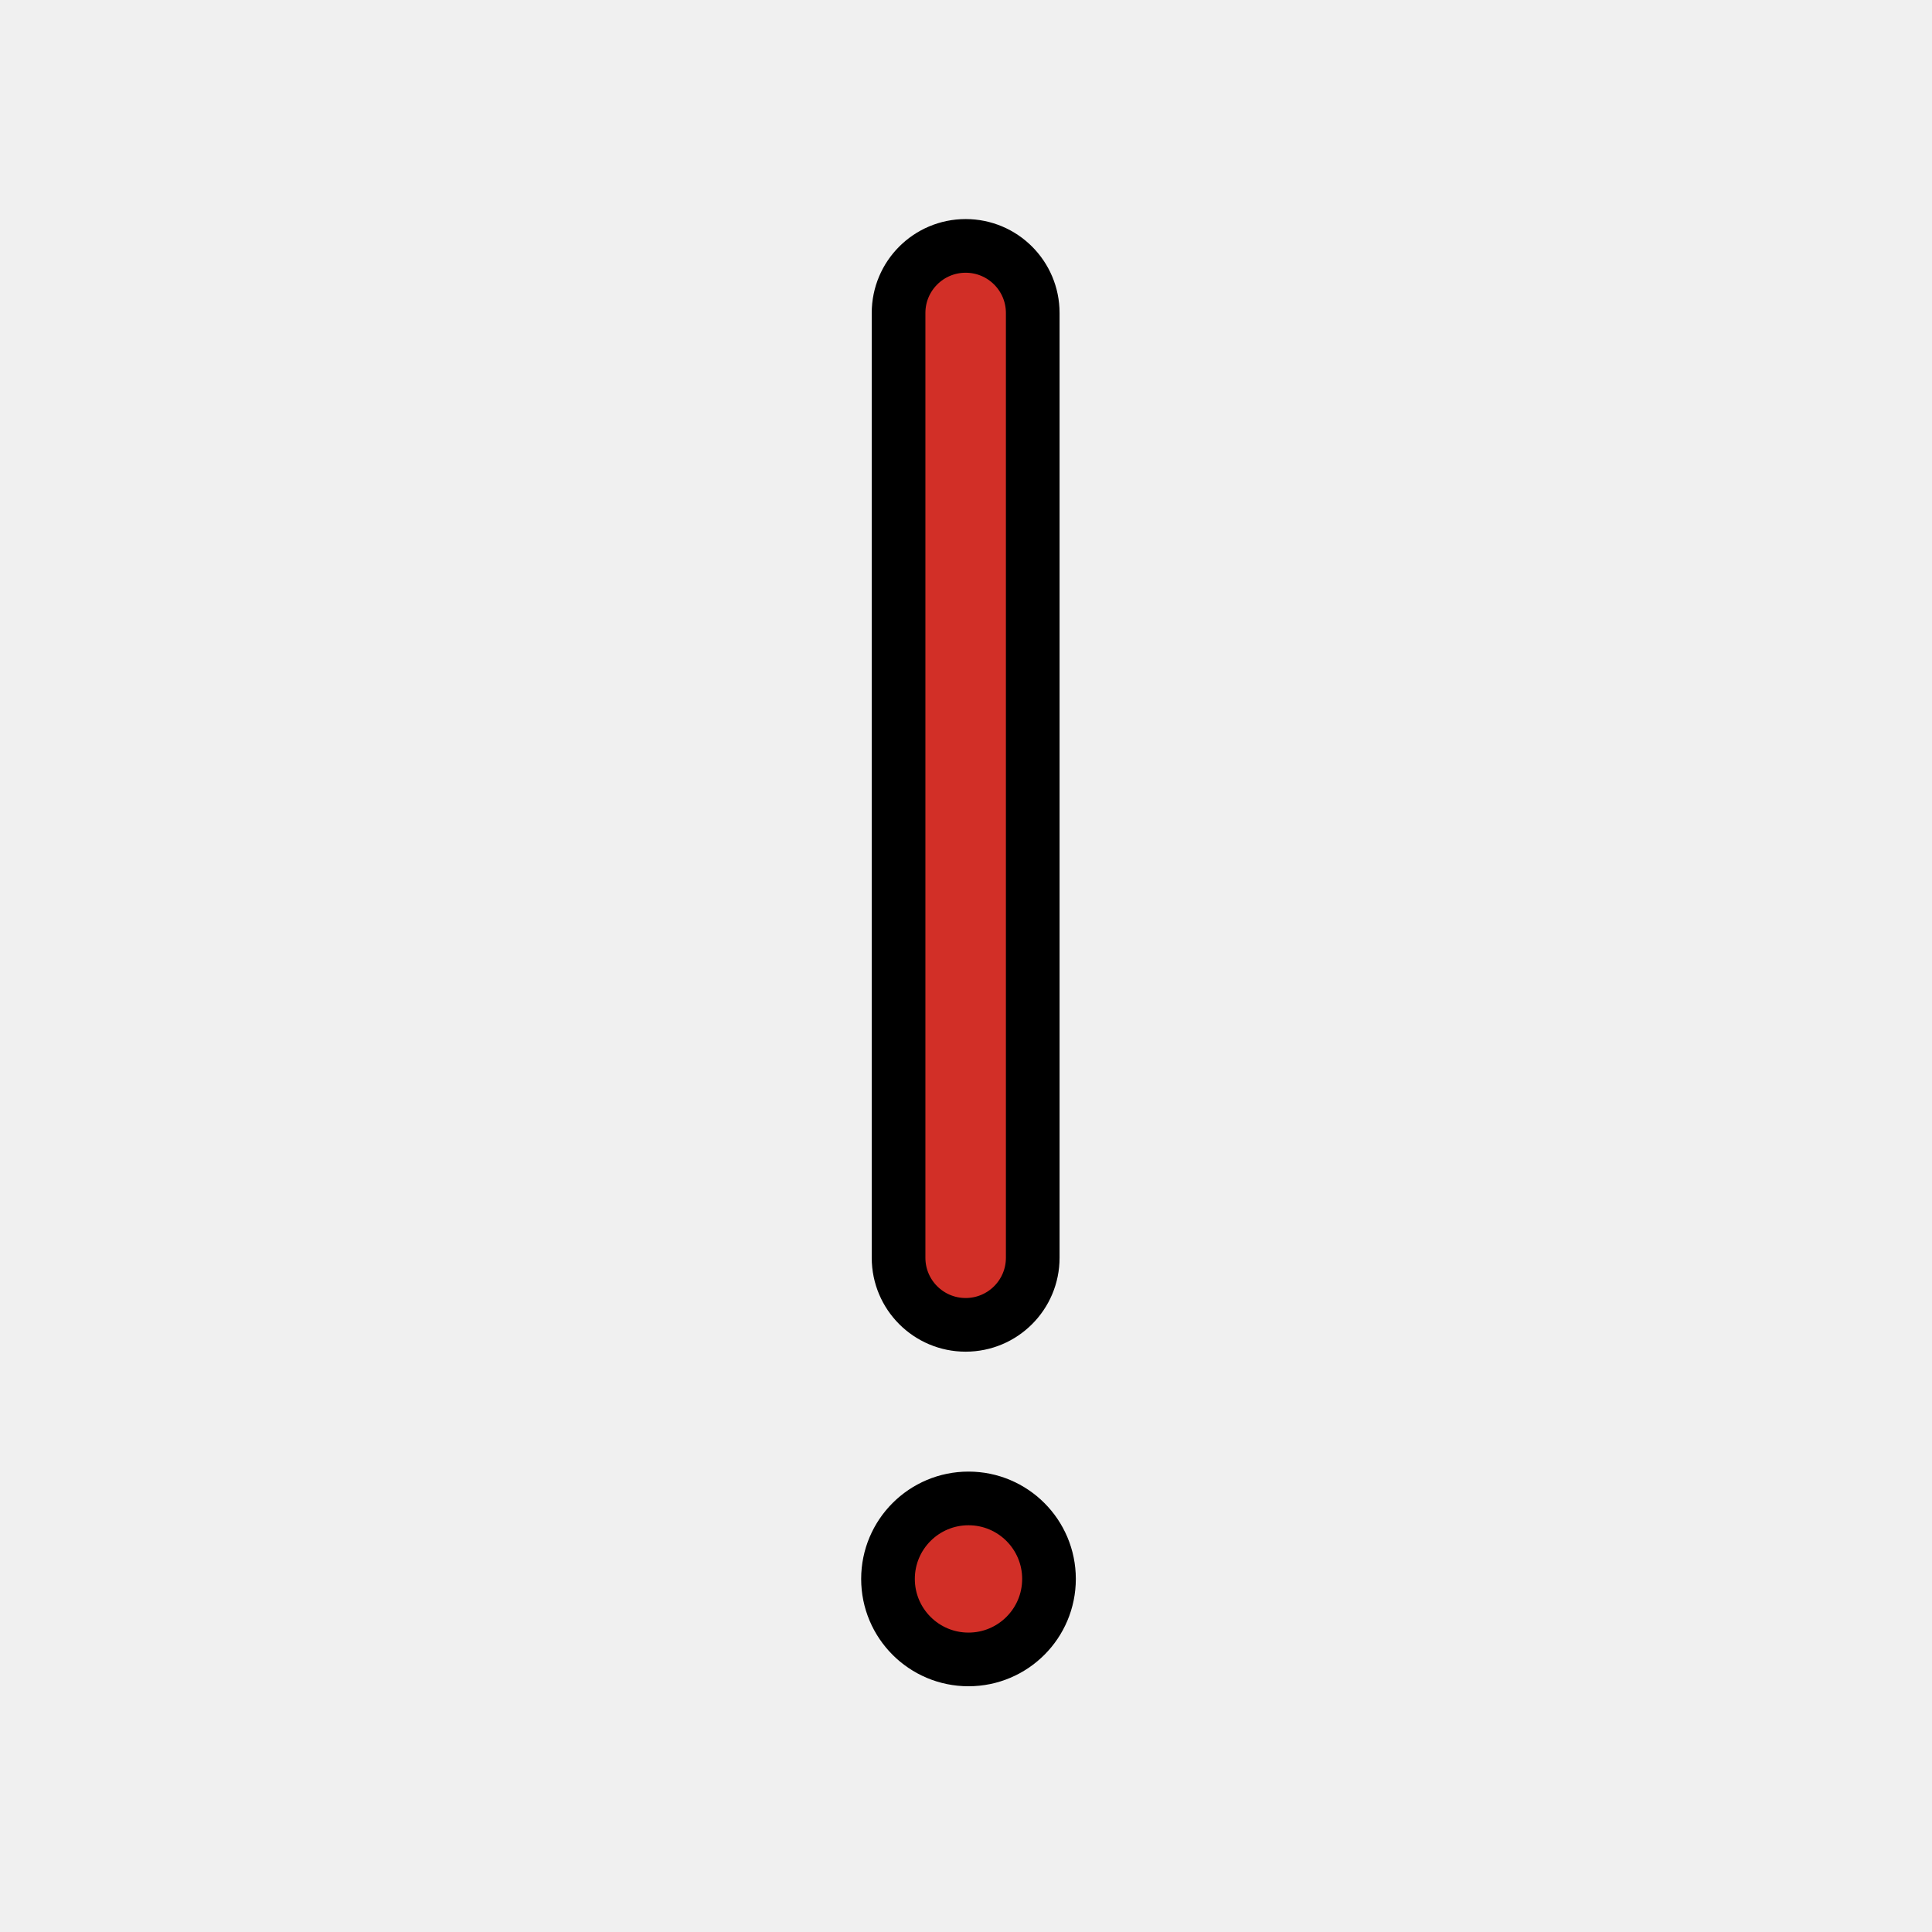
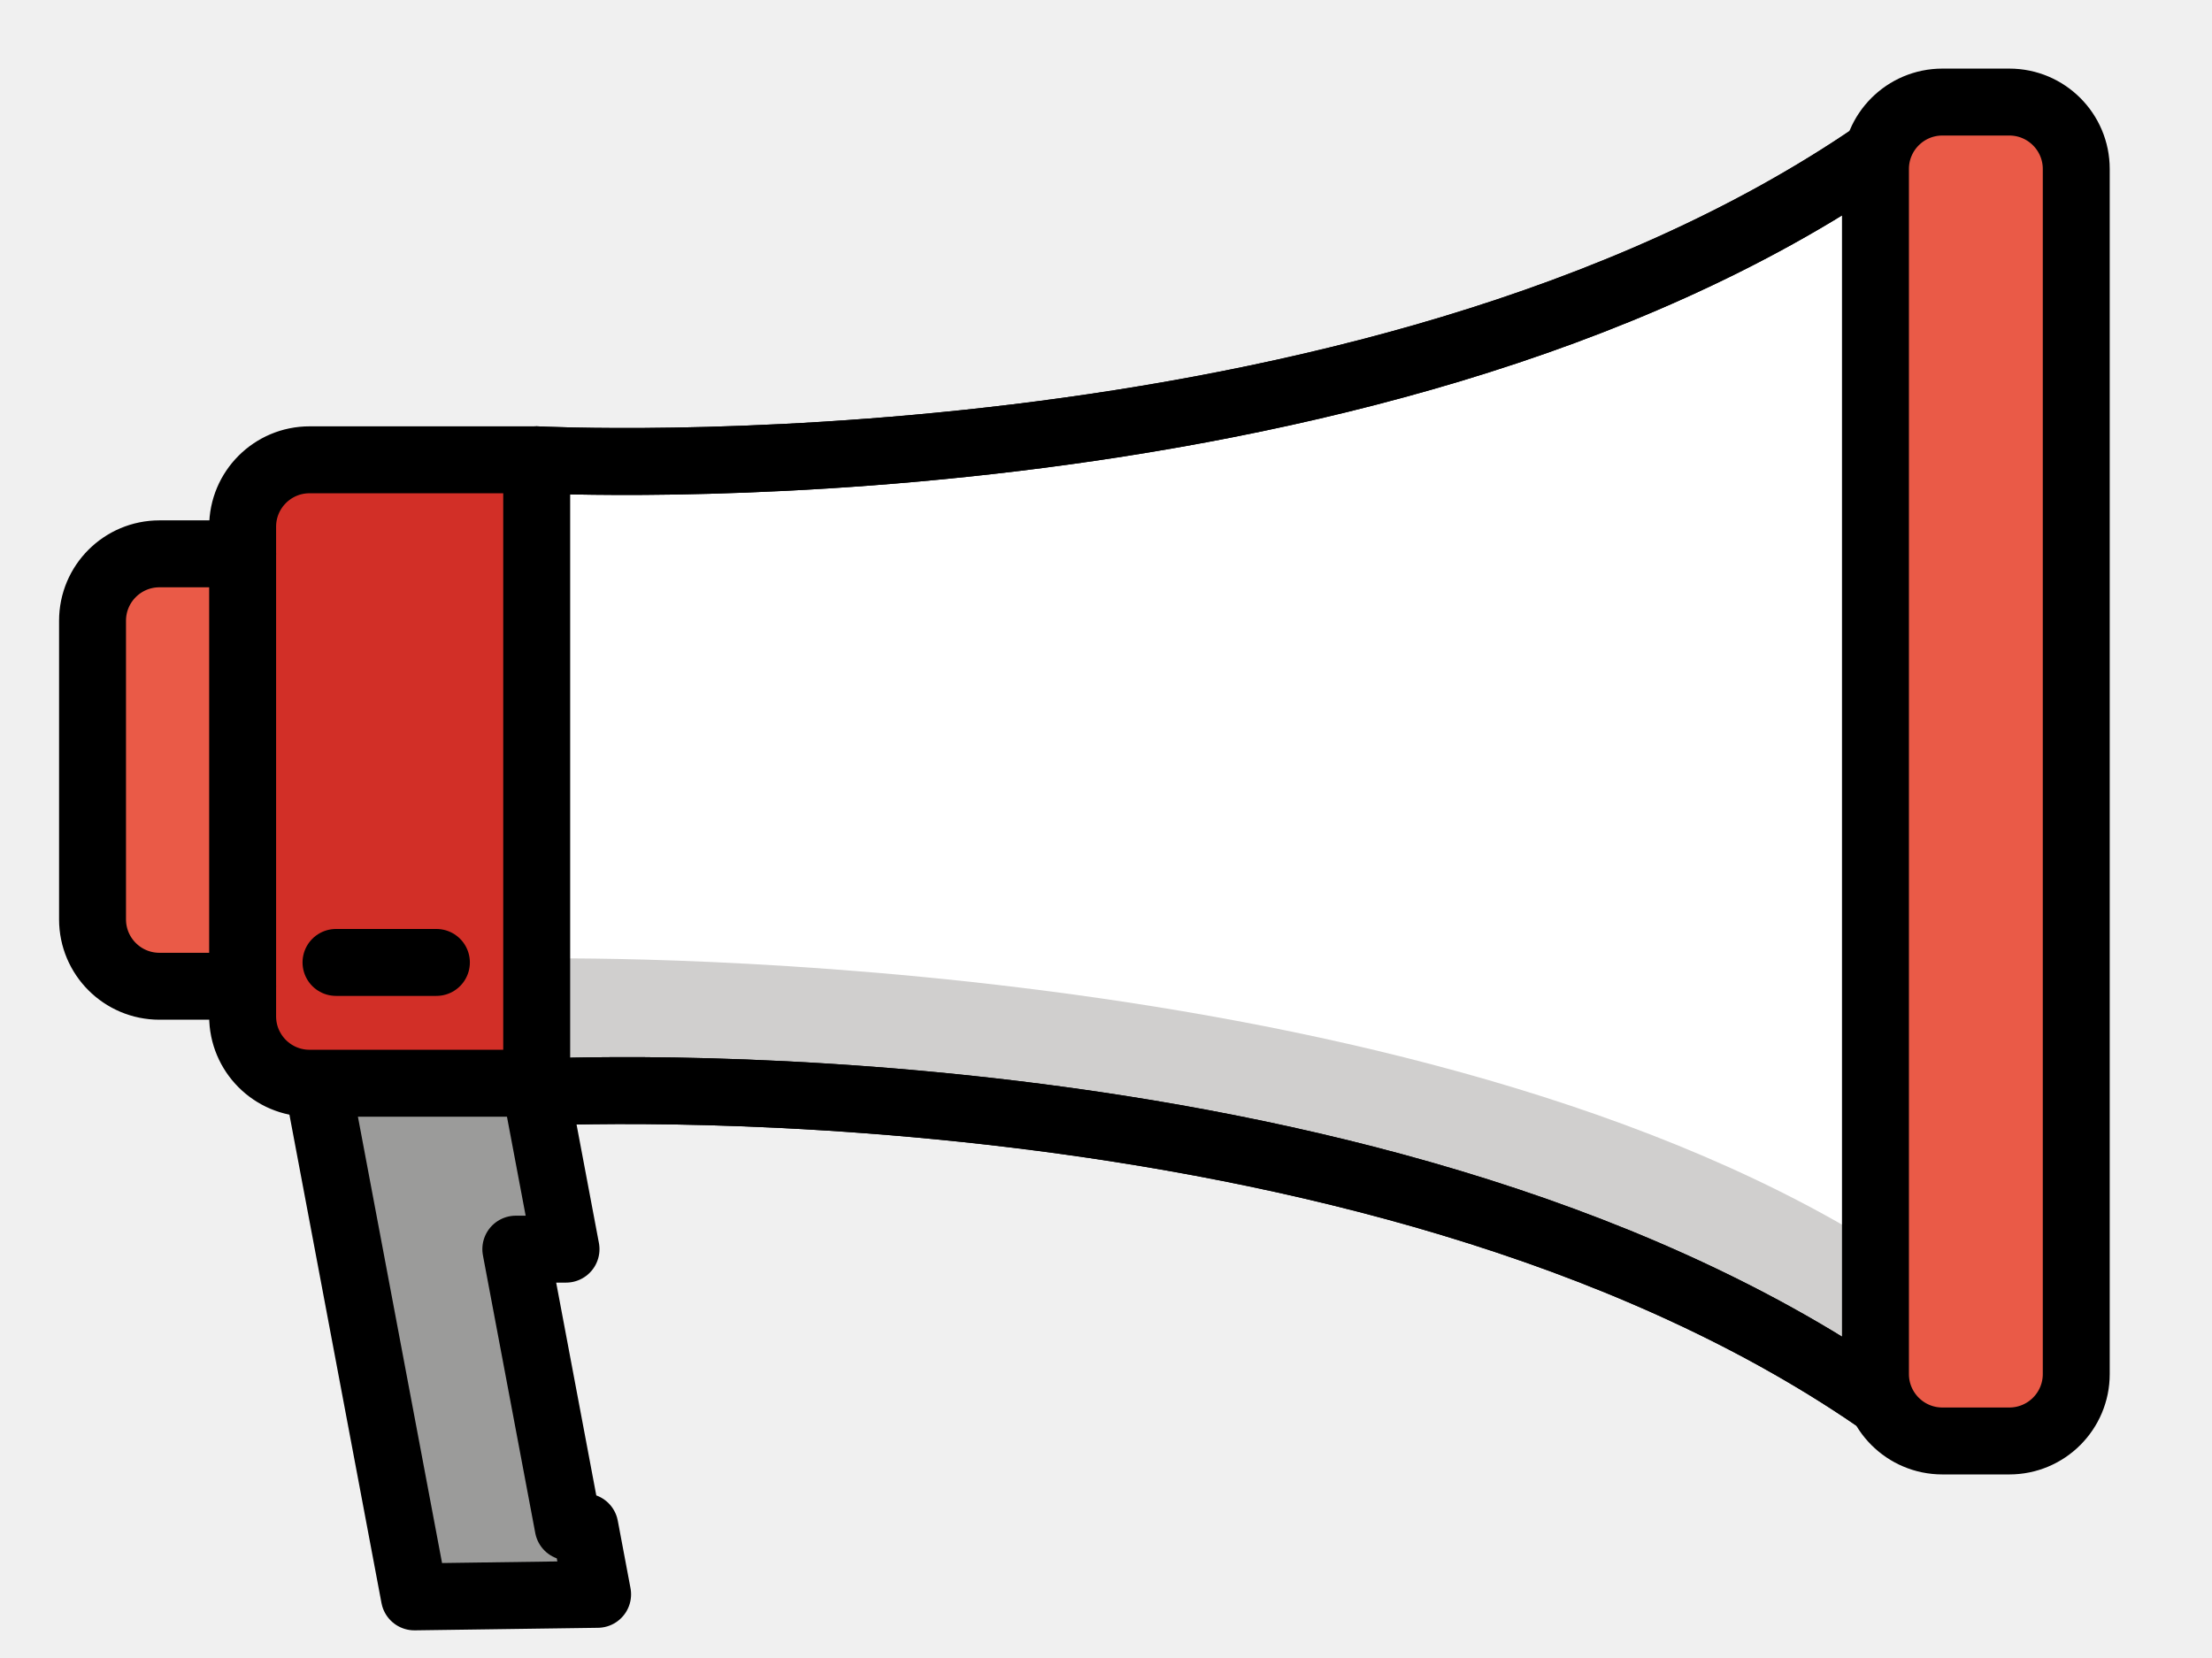
- <svg xmlns="http://www.w3.org/2000/svg" id="emoji" viewBox="0 0 72 72">
+ <svg xmlns="http://www.w3.org/2000/svg" viewBox="3.6 12.24 66.096 49.536" id="emoji" style="max-height: 500px" width="66.096" height="49.536">
  <g id="color">
-     <circle cx="36.093" cy="58.842" r="3" fill="#D22F27" stroke="none" stroke-linecap="round" stroke-linejoin="round" stroke-miterlimit="10" stroke-width="2" />
-     <path fill="#D22F27" stroke="none" stroke-linecap="round" stroke-linejoin="round" stroke-miterlimit="10" stroke-width="2" d="M35.987,49.373c-1.381,0-2.5-1.119-2.5-2.5V11.664c0-1.381,1.119-2.5,2.5-2.5s2.5,1.119,2.5,2.5v35.209 C38.487,48.254,37.368,49.373,35.987,49.373z" />
+     <path d="m19.64,44.13l17.57,1.154c2.229.115,11.515,2.634,13.571,3.504l8.859,4.234V17.582l-11.463,5.405c-4.249,1.689-11.721,2.752-16.275,3.156l-12.262.581v17.406Z" fill="#fff" />
+     <path d="m19.64,44.067v-3.183s25.39-.507,40,8.546l-.171,3.501c-15.21-10.43-39.829-8.864-39.829-8.864" fill="#d0cfce" />
+     <path d="m12.85,25.98h6.787v18.63h-6.787c-1.105,0-2-.895-2-2v-14.63c0-1.105.895-2,2-2Z" fill="#d22f27" />
+     <rect fill="#ea5a47" height="40.01" width="6" ry="2" rx="2" y="15.29" x="59.64" />
+     <path d="m19.636,44.92l.628,4.031h-1.368s1.681,8.916,1.681,8.916h.75l.38,2.016-5.725.076-2.835-15.04" fill="#9b9b9a" />
+     <path d="m10.85,28.79h-2.485c-1.105,0-2,.895-2,2v8.922c0,1.105.895,2,2,2h2.485" fill="#ea5a47" />
  </g>
-   <g id="hair" />
-   <g id="skin" />
-   <g id="skin-shadow" />
  <g id="line">
-     <circle cx="36.093" cy="58.842" r="3" fill="none" stroke="#000000" stroke-linecap="round" stroke-linejoin="round" stroke-miterlimit="10" stroke-width="2" />
-     <path fill="none" stroke="#000000" stroke-linecap="round" stroke-linejoin="round" stroke-miterlimit="10" stroke-width="2" d="M35.987,49.373c-1.381,0-2.5-1.119-2.5-2.5V11.664c0-1.381,1.119-2.5,2.5-2.5s2.5,1.119,2.5,2.5v35.209 C38.487,48.254,37.368,49.373,35.987,49.373z" />
+     <path d="m19.64,25.98s24.79,1.289,40-9.142" stroke-width="2" stroke-linejoin="round" stroke-linecap="round" stroke="#000" fill="none" />
+     <path d="m19.64,44.88s24.79-1.289,40,9.142" stroke-width="2" stroke-linejoin="round" stroke-linecap="round" stroke="#000" fill="none" />
+     <path d="m12.85,25.98h6.787v18.63h-6.787c-1.105,0-2-.895-2-2v-14.63c0-1.105.895-2,2-2Z" stroke-width="2" stroke-linejoin="round" stroke-linecap="round" stroke="#000" fill="none" />
+     <rect stroke-width="2" stroke-linejoin="round" stroke-linecap="round" stroke="#000" fill="none" height="40.01" width="6" ry="2" rx="2" y="15.29" x="59.64" />
+     <path d="m19.636,44.92l.877,4.648h-1.5l1.564,8.299h.5l.38,2.016-5.475.076-2.835-15.04" stroke-width="2" stroke-linejoin="round" stroke-linecap="round" stroke="#000" fill="none" />
+     <path d="m19.64,25.98s24.79,1.289,40-9.142" stroke-width="2" stroke-linejoin="round" stroke-linecap="round" stroke="#000" fill="none" />
+     <path d="m19.64,44.88s24.79-1.289,40,9.142" stroke-width="2" stroke-linejoin="round" stroke-linecap="round" stroke="#000" fill="none" />
+     <path d="m10.85,28.79h-2.485c-1.105,0-2,.895-2,2v8.922c0,1.105.895,2,2,2h2.485" stroke-width="2" stroke-linejoin="round" stroke-linecap="round" stroke="#000" fill="none" />
+     <line stroke-width="2" stroke-linejoin="round" stroke-linecap="round" stroke="#000" fill="none" y2="41" y1="41" x2="16.64" x1="13.64" />
  </g>
</svg>
